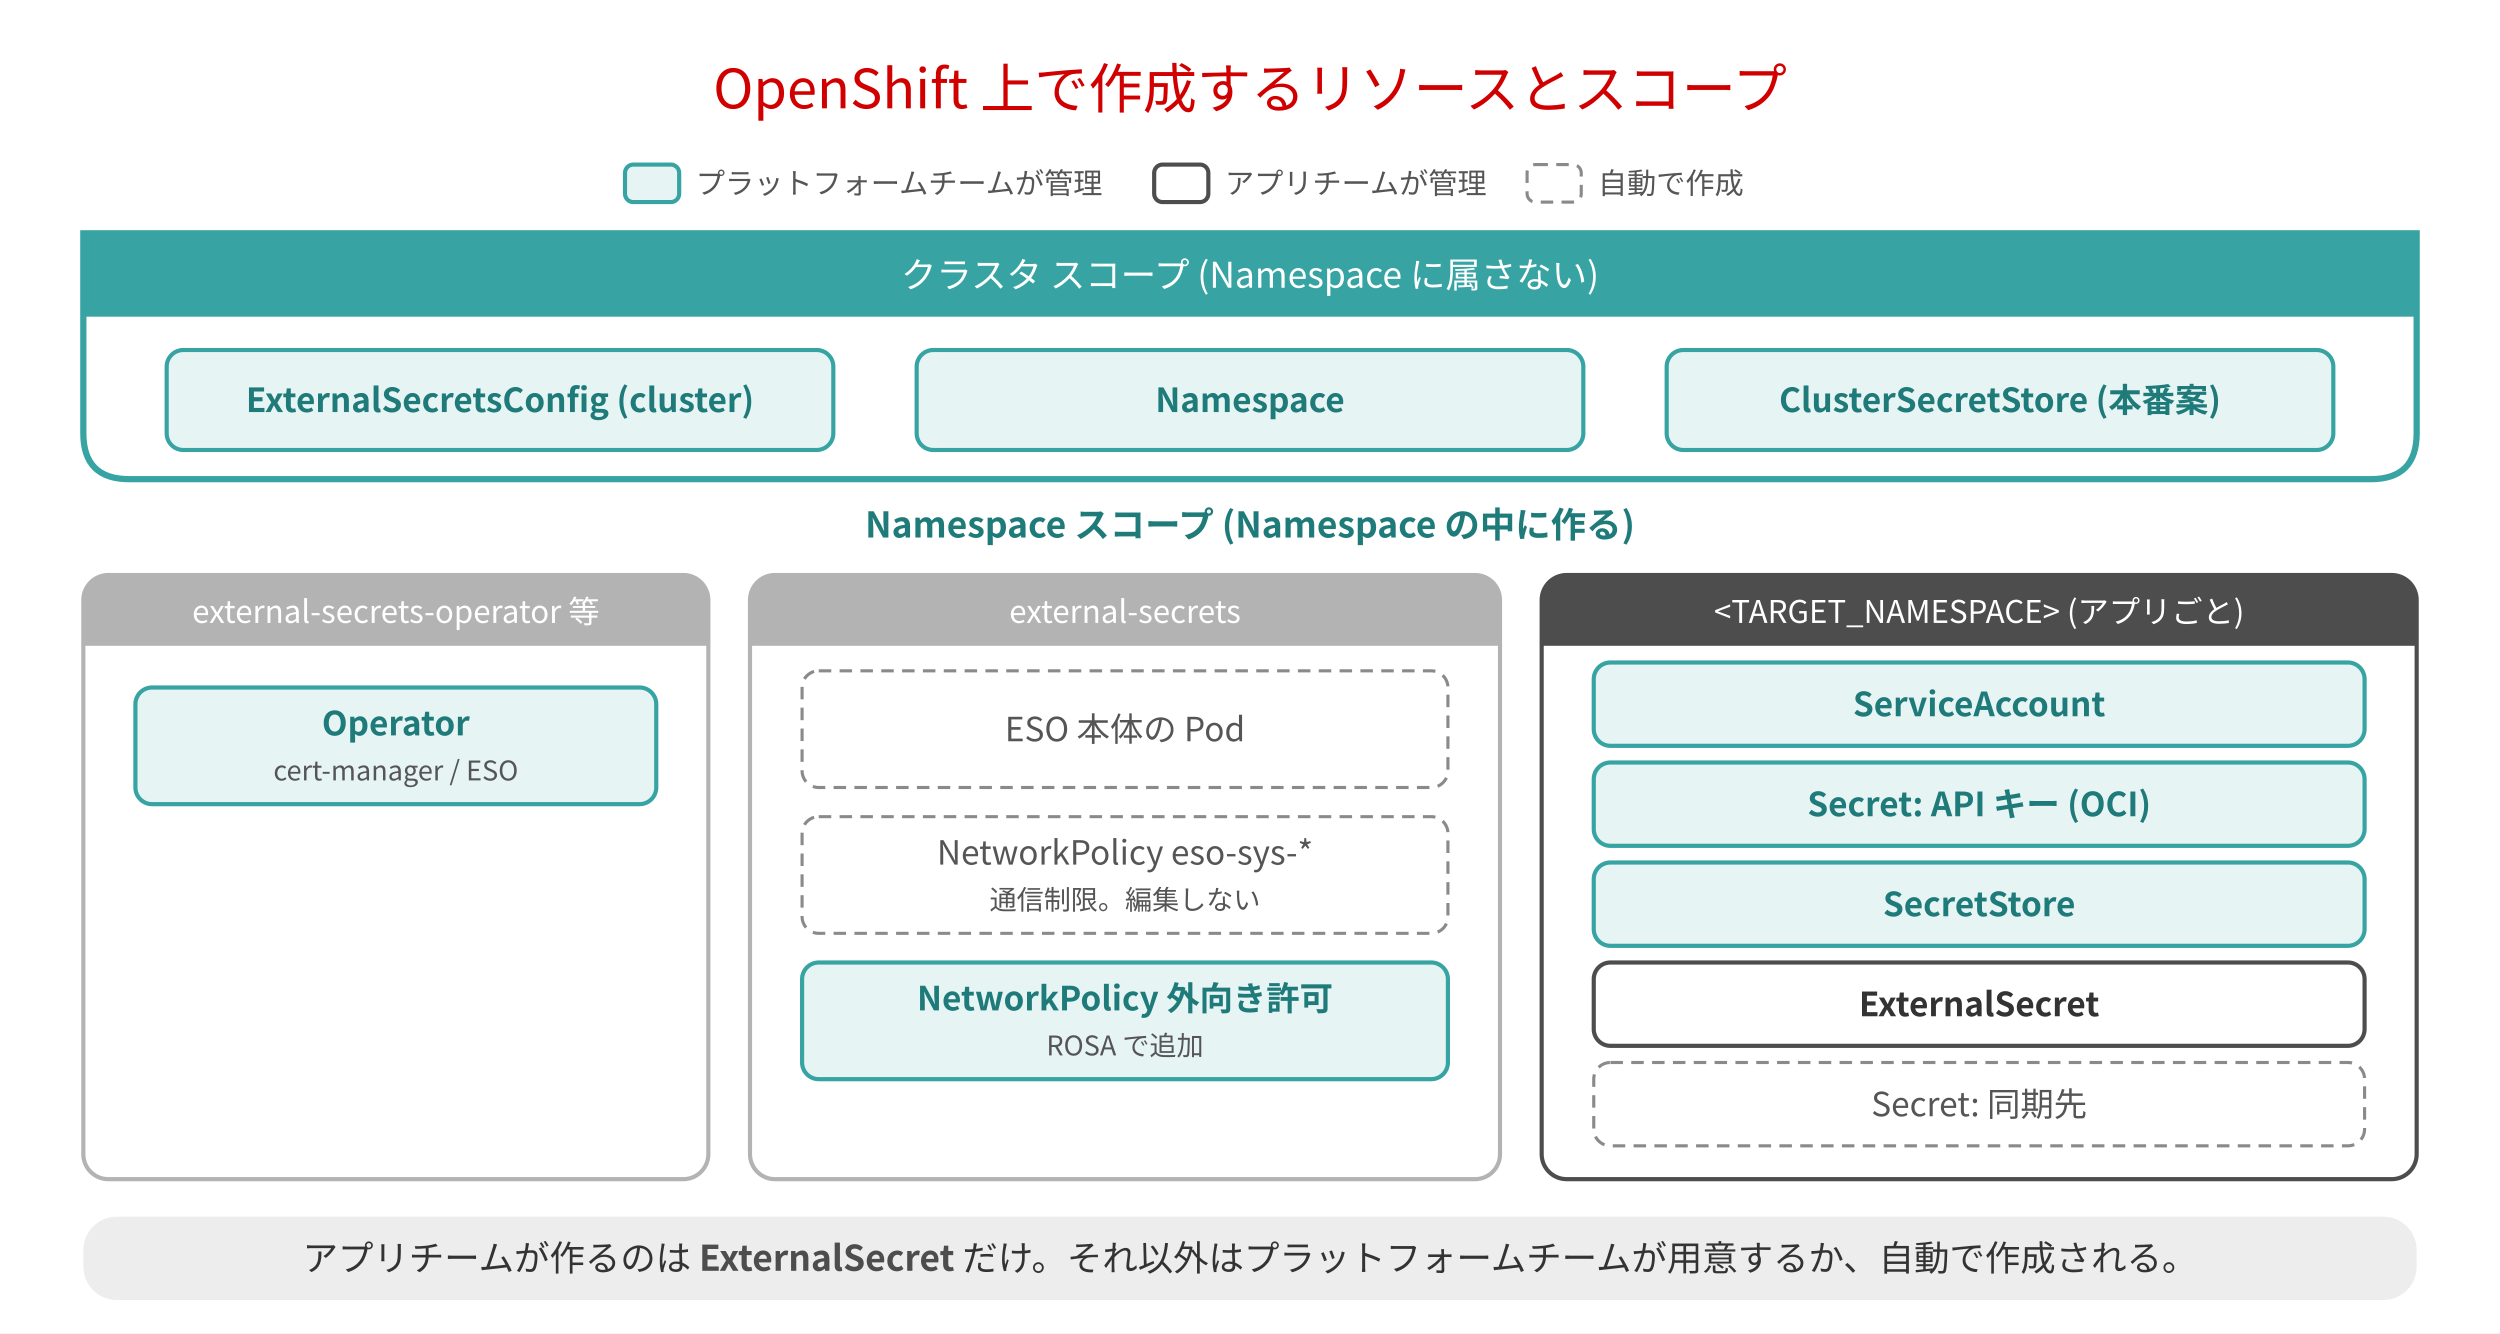
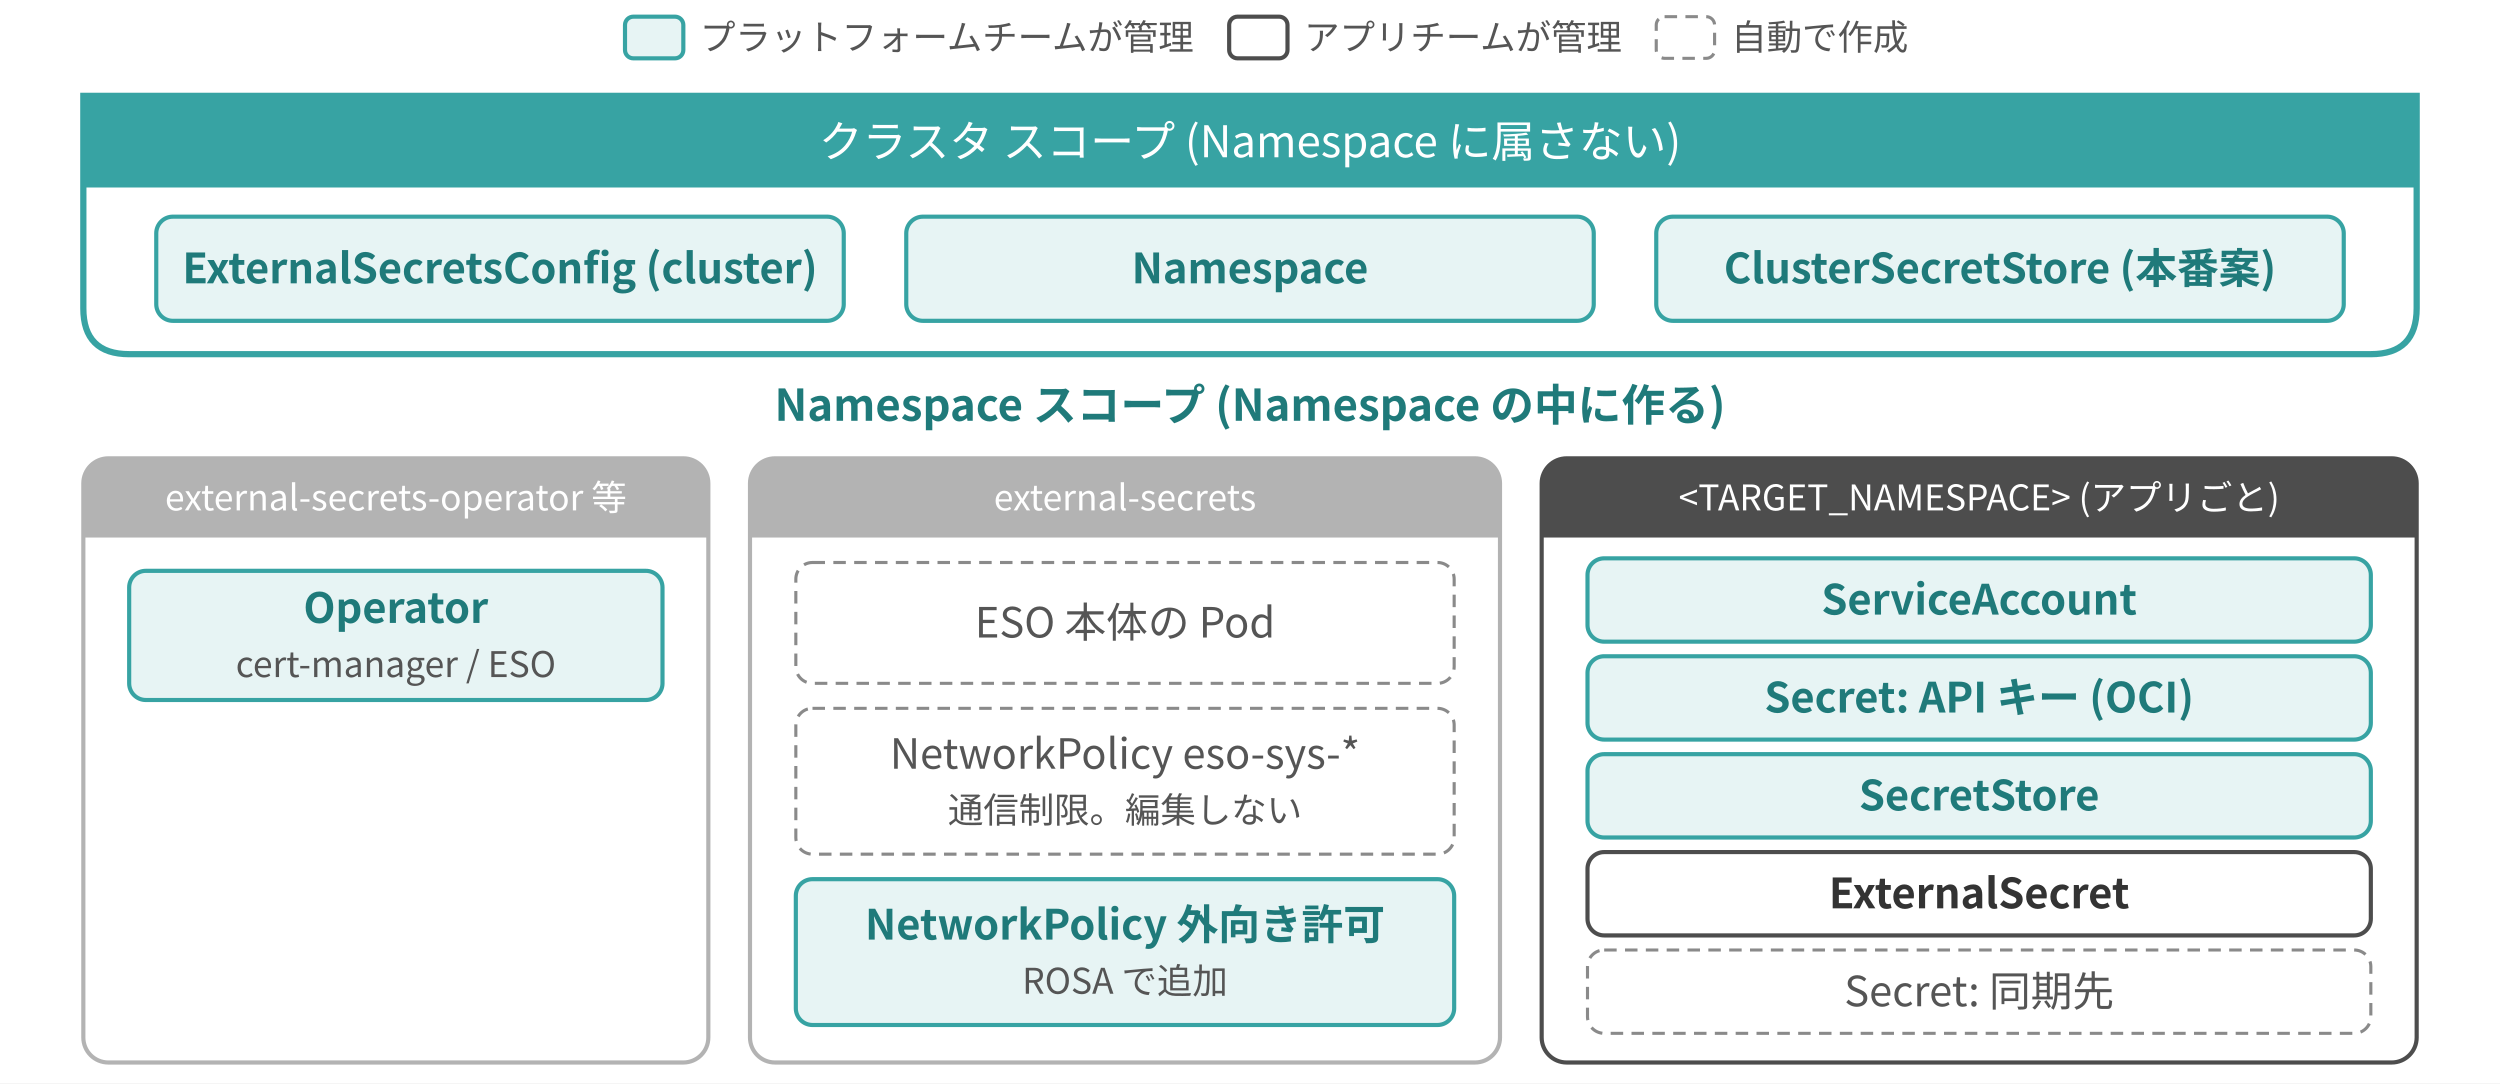
- <svg xmlns="http://www.w3.org/2000/svg" viewBox="0 0 1200 640" width="1200" height="640" font-family="'Noto Sans JP','Noto Sans CJK JP','Hiragino Sans','Hiragino Kaku Gothic ProN','Yu Gothic UI','Meiryo',sans-serif">
+ <svg xmlns="http://www.w3.org/2000/svg" viewBox="0 70 1200 520" width="900" height="390" font-family="'Noto Sans JP','Noto Sans CJK JP','Hiragino Sans','Hiragino Kaku Gothic ProN','Yu Gothic UI','Meiryo',sans-serif">
  <defs>
-     <marker id="arr-teal" viewBox="0 0 10 10" refX="9" refY="5" markerWidth="8" markerHeight="8" orient="auto-start-reverse">
+     <marker id="arr-teal" viewBox="0 0 10 10" refX="9" refY="5" markerWidth="7" markerHeight="7" orient="auto-start-reverse">
      <path d="M0,0 L10,5 L0,10 z" fill="#37a3a3" />
    </marker>
-     <marker id="arr-gray" viewBox="0 0 10 10" refX="9" refY="5" markerWidth="8" markerHeight="8" orient="auto-start-reverse">
+     <marker id="arr-gray" viewBox="0 0 10 10" refX="9" refY="5" markerWidth="7" markerHeight="7" orient="auto-start-reverse">
      <path d="M0,0 L10,5 L0,10 z" fill="#6b6b6b" />
    </marker>
-     <marker id="arr-red" viewBox="0 0 10 10" refX="9" refY="5" markerWidth="8" markerHeight="8" orient="auto-start-reverse">
+     <marker id="arr-red" viewBox="0 0 10 10" refX="9" refY="5" markerWidth="7" markerHeight="7" orient="auto-start-reverse">
      <path d="M0,0 L10,5 L0,10 z" fill="#d10000" />
    </marker>
  </defs>
-   <rect width="1200" height="640" fill="#ffffff" />
-   <text x="600.0" y="52" text-anchor="middle" font-size="26" fill="#d10000">OpenShift 上で作成するリソースとスコープ</text>
-   <rect x="300" y="79" width="26" height="18" rx="4" fill="#e7f4f4" stroke="#37a3a3" stroke-width="2" />
-   <text x="334" y="93" text-anchor="start" font-size="14" fill="#555555">プラットフォームチームが管理</text>
-   <rect x="554" y="79" width="26" height="18" rx="4" fill="#ffffff" stroke="#4d4d4d" stroke-width="2" />
-   <text x="588" y="93" text-anchor="start" font-size="14" fill="#555555">アプリチームが管理</text>
-   <rect x="733" y="79" width="26" height="18" rx="4" fill="#ffffff" stroke="#8a8a8a" stroke-width="1.5" stroke-dasharray="6 4" />
-   <text x="767" y="93" text-anchor="start" font-size="14" fill="#555555">自動で作成</text>
-   <path d="M40,112 H1160 V208 Q1160,230 1138,230 H62 Q40,230 40,208 Z" fill="#ffffff" stroke="#37a3a3" stroke-width="3" />
-   <rect x="40" y="112" width="1120" height="40" fill="#37a3a3" />
-   <text x="600.0" y="138.12" text-anchor="middle" font-size="17" fill="#ffffff">クラスタ スコープ (Namespace に属さない)</text>
-   <rect x="80" y="168" width="320" height="48" rx="8" fill="#e7f4f4" stroke="#37a3a3" stroke-width="2" />
-   <text x="240.0" y="197.8" text-anchor="middle" font-size="16" fill="#1f7a7a" font-weight="bold">ExternalSecretsConfig (cluster)</text>
-   <rect x="440" y="168" width="320" height="48" rx="8" fill="#e7f4f4" stroke="#37a3a3" stroke-width="2" />
-   <text x="600.0" y="197.8" text-anchor="middle" font-size="16" fill="#1f7a7a" font-weight="bold">Namespace</text>
-   <rect x="800" y="168" width="320" height="48" rx="8" fill="#e7f4f4" stroke="#37a3a3" stroke-width="2" />
-   <text x="960.0" y="197.8" text-anchor="middle" font-size="16" fill="#1f7a7a" font-weight="bold">ClusterSecretStore (本番案)</text>
-   <text x="600" y="258" text-anchor="middle" font-size="17" fill="#1f7a7a" font-weight="bold">Namespace スコープ (Namespace の中に作る)</text>
-   <rect x="40" y="276" width="300" height="290" rx="12" fill="#ffffff" stroke="#b3b3b3" stroke-width="2" />
-   <path d="M40,288 Q40,276 52,276 H328 Q340,276 340,288 V310 H40 Z" fill="#b3b3b3" />
-   <text x="190.0" y="299" text-anchor="middle" font-size="15" fill="#ffffff">external-secrets-operator 等</text>
-   <rect x="65" y="330" width="250" height="56" rx="8" fill="#e7f4f4" stroke="#37a3a3" stroke-width="2" />
-   <text x="190.0" y="353.0" text-anchor="middle" font-size="16" fill="#1f7a7a" font-weight="bold">Operator</text>
-   <text x="190.0" y="374.6" text-anchor="middle" font-size="13" fill="#555555">cert-manager / ESO</text>
-   <rect x="360" y="276" width="360" height="290" rx="12" fill="#ffffff" stroke="#b3b3b3" stroke-width="2" />
-   <path d="M360,288 Q360,276 372,276 H708 Q720,276 720,288 V310 H360 Z" fill="#b3b3b3" />
-   <text x="540.0" y="299" text-anchor="middle" font-size="15" fill="#ffffff">external-secrets</text>
-   <rect x="385" y="322" width="310" height="56" rx="8" fill="#ffffff" stroke="#8a8a8a" stroke-width="1.5" stroke-dasharray="6 4" />
-   <text x="540.0" y="355.8" text-anchor="middle" font-size="16" fill="#555555">ESO 本体の Pod</text>
-   <rect x="385" y="392" width="310" height="56" rx="8" fill="#ffffff" stroke="#8a8a8a" stroke-width="1.5" stroke-dasharray="6 4" />
-   <text x="540.0" y="415.0" text-anchor="middle" font-size="16" fill="#555555">NetworkPolicy eso-sys-*</text>
-   <text x="540.0" y="436.6" text-anchor="middle" font-size="13" fill="#555555">通信制限。編集しない</text>
-   <rect x="385" y="462" width="310" height="56" rx="8" fill="#e7f4f4" stroke="#37a3a3" stroke-width="2" />
-   <text x="540.0" y="485.0" text-anchor="middle" font-size="16" fill="#1f7a7a" font-weight="bold">NetworkPolicy 外向き許可</text>
-   <text x="540.0" y="506.6" text-anchor="middle" font-size="13" fill="#555555">ROSA で追加</text>
-   <rect x="740" y="276" width="420" height="290" rx="12" fill="#ffffff" stroke="#4d4d4d" stroke-width="2" />
-   <path d="M740,288 Q740,276 752,276 H1148 Q1160,276 1160,288 V310 H740 Z" fill="#4d4d4d" />
-   <text x="950.0" y="299" text-anchor="middle" font-size="15" fill="#ffffff">&lt;TARGET_NAMESPACE&gt; (アプリごと)</text>
-   <rect x="765" y="318" width="370" height="40" rx="8" fill="#e7f4f4" stroke="#37a3a3" stroke-width="2" />
-   <text x="950.0" y="343.8" text-anchor="middle" font-size="16" fill="#1f7a7a" font-weight="bold">ServiceAccount</text>
-   <rect x="765" y="366" width="370" height="40" rx="8" fill="#e7f4f4" stroke="#37a3a3" stroke-width="2" />
-   <text x="950.0" y="391.8" text-anchor="middle" font-size="16" fill="#1f7a7a" font-weight="bold">Secret: API キー (OCI)</text>
-   <rect x="765" y="414" width="370" height="40" rx="8" fill="#e7f4f4" stroke="#37a3a3" stroke-width="2" />
-   <text x="950.0" y="439.8" text-anchor="middle" font-size="16" fill="#1f7a7a" font-weight="bold">SecretStore</text>
-   <rect x="765" y="462" width="370" height="40" rx="8" fill="#ffffff" stroke="#4d4d4d" stroke-width="2" />
-   <text x="950.0" y="487.8" text-anchor="middle" font-size="16" fill="#333333" font-weight="bold">ExternalSecret</text>
-   <rect x="765" y="510" width="370" height="40" rx="8" fill="#ffffff" stroke="#8a8a8a" stroke-width="1.5" stroke-dasharray="6 4" />
-   <text x="950.0" y="535.8" text-anchor="middle" font-size="16" fill="#555555">Secret: 同期先</text>
-   <rect x="40" y="584" width="1120" height="40" rx="16" fill="#ededed" />
-   <text x="600.0" y="610" text-anchor="middle" font-size="17" fill="#333333">アプリチームが作るのは <tspan fill="#4d4d4d" font-weight="bold">ExternalSecret</tspan> だけ。それ以外はプラットフォームチームが用意するか、自動で作成される。</text>
+   <rect x="0" y="70" width="1200" height="520" fill="#ffffff" />
+   <rect x="300" y="78" width="28" height="20" rx="4" fill="#e7f4f4" stroke="#37a3a3" stroke-width="2" />
+   <text x="336" y="94" text-anchor="start" font-size="17" fill="#555555">プラットフォームチームが管理</text>
+   <rect x="590" y="78" width="28" height="20" rx="4" fill="#ffffff" stroke="#4d4d4d" stroke-width="2" />
+   <text x="626" y="94" text-anchor="start" font-size="17" fill="#555555">アプリチームが管理</text>
+   <rect x="795" y="78" width="28" height="20" rx="4" fill="#ffffff" stroke="#8a8a8a" stroke-width="1.5" stroke-dasharray="6 4" />
+   <text x="831" y="94" text-anchor="start" font-size="17" fill="#555555">自動で作成</text>
+   <path d="M40,116 H1160 V218 Q1160,240 1138,240 H62 Q40,240 40,218 Z" fill="#ffffff" stroke="#37a3a3" stroke-width="3" />
+   <rect x="40" y="116" width="1120" height="44" fill="#37a3a3" />
+   <text x="600.0" y="145.5" text-anchor="middle" font-size="21" fill="#ffffff">クラスタ スコープ (Namespace に属さない)</text>
+   <rect x="75" y="174" width="330" height="50" rx="8" fill="#e7f4f4" stroke="#37a3a3" stroke-width="2" />
+   <text x="240.0" y="206.0" text-anchor="middle" font-size="20" fill="#1f7a7a" font-weight="bold">ExternalSecretsConfig (cluster)</text>
+   <rect x="435" y="174" width="330" height="50" rx="8" fill="#e7f4f4" stroke="#37a3a3" stroke-width="2" />
+   <text x="600.0" y="206.0" text-anchor="middle" font-size="20" fill="#1f7a7a" font-weight="bold">Namespace</text>
+   <rect x="795" y="174" width="330" height="50" rx="8" fill="#e7f4f4" stroke="#37a3a3" stroke-width="2" />
+   <text x="960.0" y="206.0" text-anchor="middle" font-size="20" fill="#1f7a7a" font-weight="bold">ClusterSecretStore (本番案)</text>
+   <text x="600" y="272" text-anchor="middle" font-size="21" fill="#1f7a7a" font-weight="bold">Namespace スコープ (Namespace の中に作る)</text>
+   <rect x="40" y="290" width="300" height="290" rx="12" fill="#ffffff" stroke="#b3b3b3" stroke-width="2" />
+   <path d="M40,302 Q40,290 52,290 H328 Q340,290 340,302 V328 H40 Z" fill="#b3b3b3" />
+   <text x="190.0" y="315" text-anchor="middle" font-size="17" fill="#ffffff">external-secrets-operator 等</text>
+   <rect x="62" y="344" width="256" height="62" rx="8" fill="#e7f4f4" stroke="#37a3a3" stroke-width="2" />
+   <text x="190.0" y="369.0" text-anchor="middle" font-size="20" fill="#1f7a7a" font-weight="bold">Operator</text>
+   <text x="190.0" y="395.0" text-anchor="middle" font-size="17" fill="#555555">cert-manager / ESO</text>
+   <rect x="360" y="290" width="360" height="290" rx="12" fill="#ffffff" stroke="#b3b3b3" stroke-width="2" />
+   <path d="M360,302 Q360,290 372,290 H708 Q720,290 720,302 V328 H360 Z" fill="#b3b3b3" />
+   <text x="540.0" y="315" text-anchor="middle" font-size="17" fill="#ffffff">external-secrets</text>
+   <rect x="382" y="340" width="316" height="58" rx="8" fill="#ffffff" stroke="#8a8a8a" stroke-width="1.5" stroke-dasharray="6 4" />
+   <text x="540.0" y="376.0" text-anchor="middle" font-size="20" fill="#555555">ESO 本体の Pod</text>
+   <rect x="382" y="410" width="316" height="70" rx="8" fill="#ffffff" stroke="#8a8a8a" stroke-width="1.5" stroke-dasharray="6 4" />
+   <text x="540.0" y="439.0" text-anchor="middle" font-size="20" fill="#555555">NetworkPolicy eso-sys-*</text>
+   <text x="540.0" y="465.0" text-anchor="middle" font-size="17" fill="#555555">通信制限。編集しない</text>
+   <rect x="382" y="492" width="316" height="70" rx="8" fill="#e7f4f4" stroke="#37a3a3" stroke-width="2" />
+   <text x="540.0" y="521.0" text-anchor="middle" font-size="20" fill="#1f7a7a" font-weight="bold">NetworkPolicy 外向き許可</text>
+   <text x="540.0" y="547.0" text-anchor="middle" font-size="17" fill="#555555">ROSA で追加</text>
+   <rect x="740" y="290" width="420" height="290" rx="12" fill="#ffffff" stroke="#4d4d4d" stroke-width="2" />
+   <path d="M740,302 Q740,290 752,290 H1148 Q1160,290 1160,302 V328 H740 Z" fill="#4d4d4d" />
+   <text x="950.0" y="315" text-anchor="middle" font-size="17" fill="#ffffff">&lt;TARGET_NAMESPACE&gt; (アプリごと)</text>
+   <rect x="762" y="338" width="376" height="40" rx="8" fill="#e7f4f4" stroke="#37a3a3" stroke-width="2" />
+   <text x="950.0" y="365.0" text-anchor="middle" font-size="20" fill="#1f7a7a" font-weight="bold">ServiceAccount</text>
+   <rect x="762" y="385" width="376" height="40" rx="8" fill="#e7f4f4" stroke="#37a3a3" stroke-width="2" />
+   <text x="950.0" y="412.0" text-anchor="middle" font-size="20" fill="#1f7a7a" font-weight="bold">Secret: API キー (OCI)</text>
+   <rect x="762" y="432" width="376" height="40" rx="8" fill="#e7f4f4" stroke="#37a3a3" stroke-width="2" />
+   <text x="950.0" y="459.0" text-anchor="middle" font-size="20" fill="#1f7a7a" font-weight="bold">SecretStore</text>
+   <rect x="762" y="479" width="376" height="40" rx="8" fill="#ffffff" stroke="#4d4d4d" stroke-width="2" />
+   <text x="950.0" y="506.0" text-anchor="middle" font-size="20" fill="#333333" font-weight="bold">ExternalSecret</text>
+   <rect x="762" y="526" width="376" height="40" rx="8" fill="#ffffff" stroke="#8a8a8a" stroke-width="1.5" stroke-dasharray="6 4" />
+   <text x="950.0" y="553.0" text-anchor="middle" font-size="20" fill="#555555">Secret: 同期先</text>
</svg>
